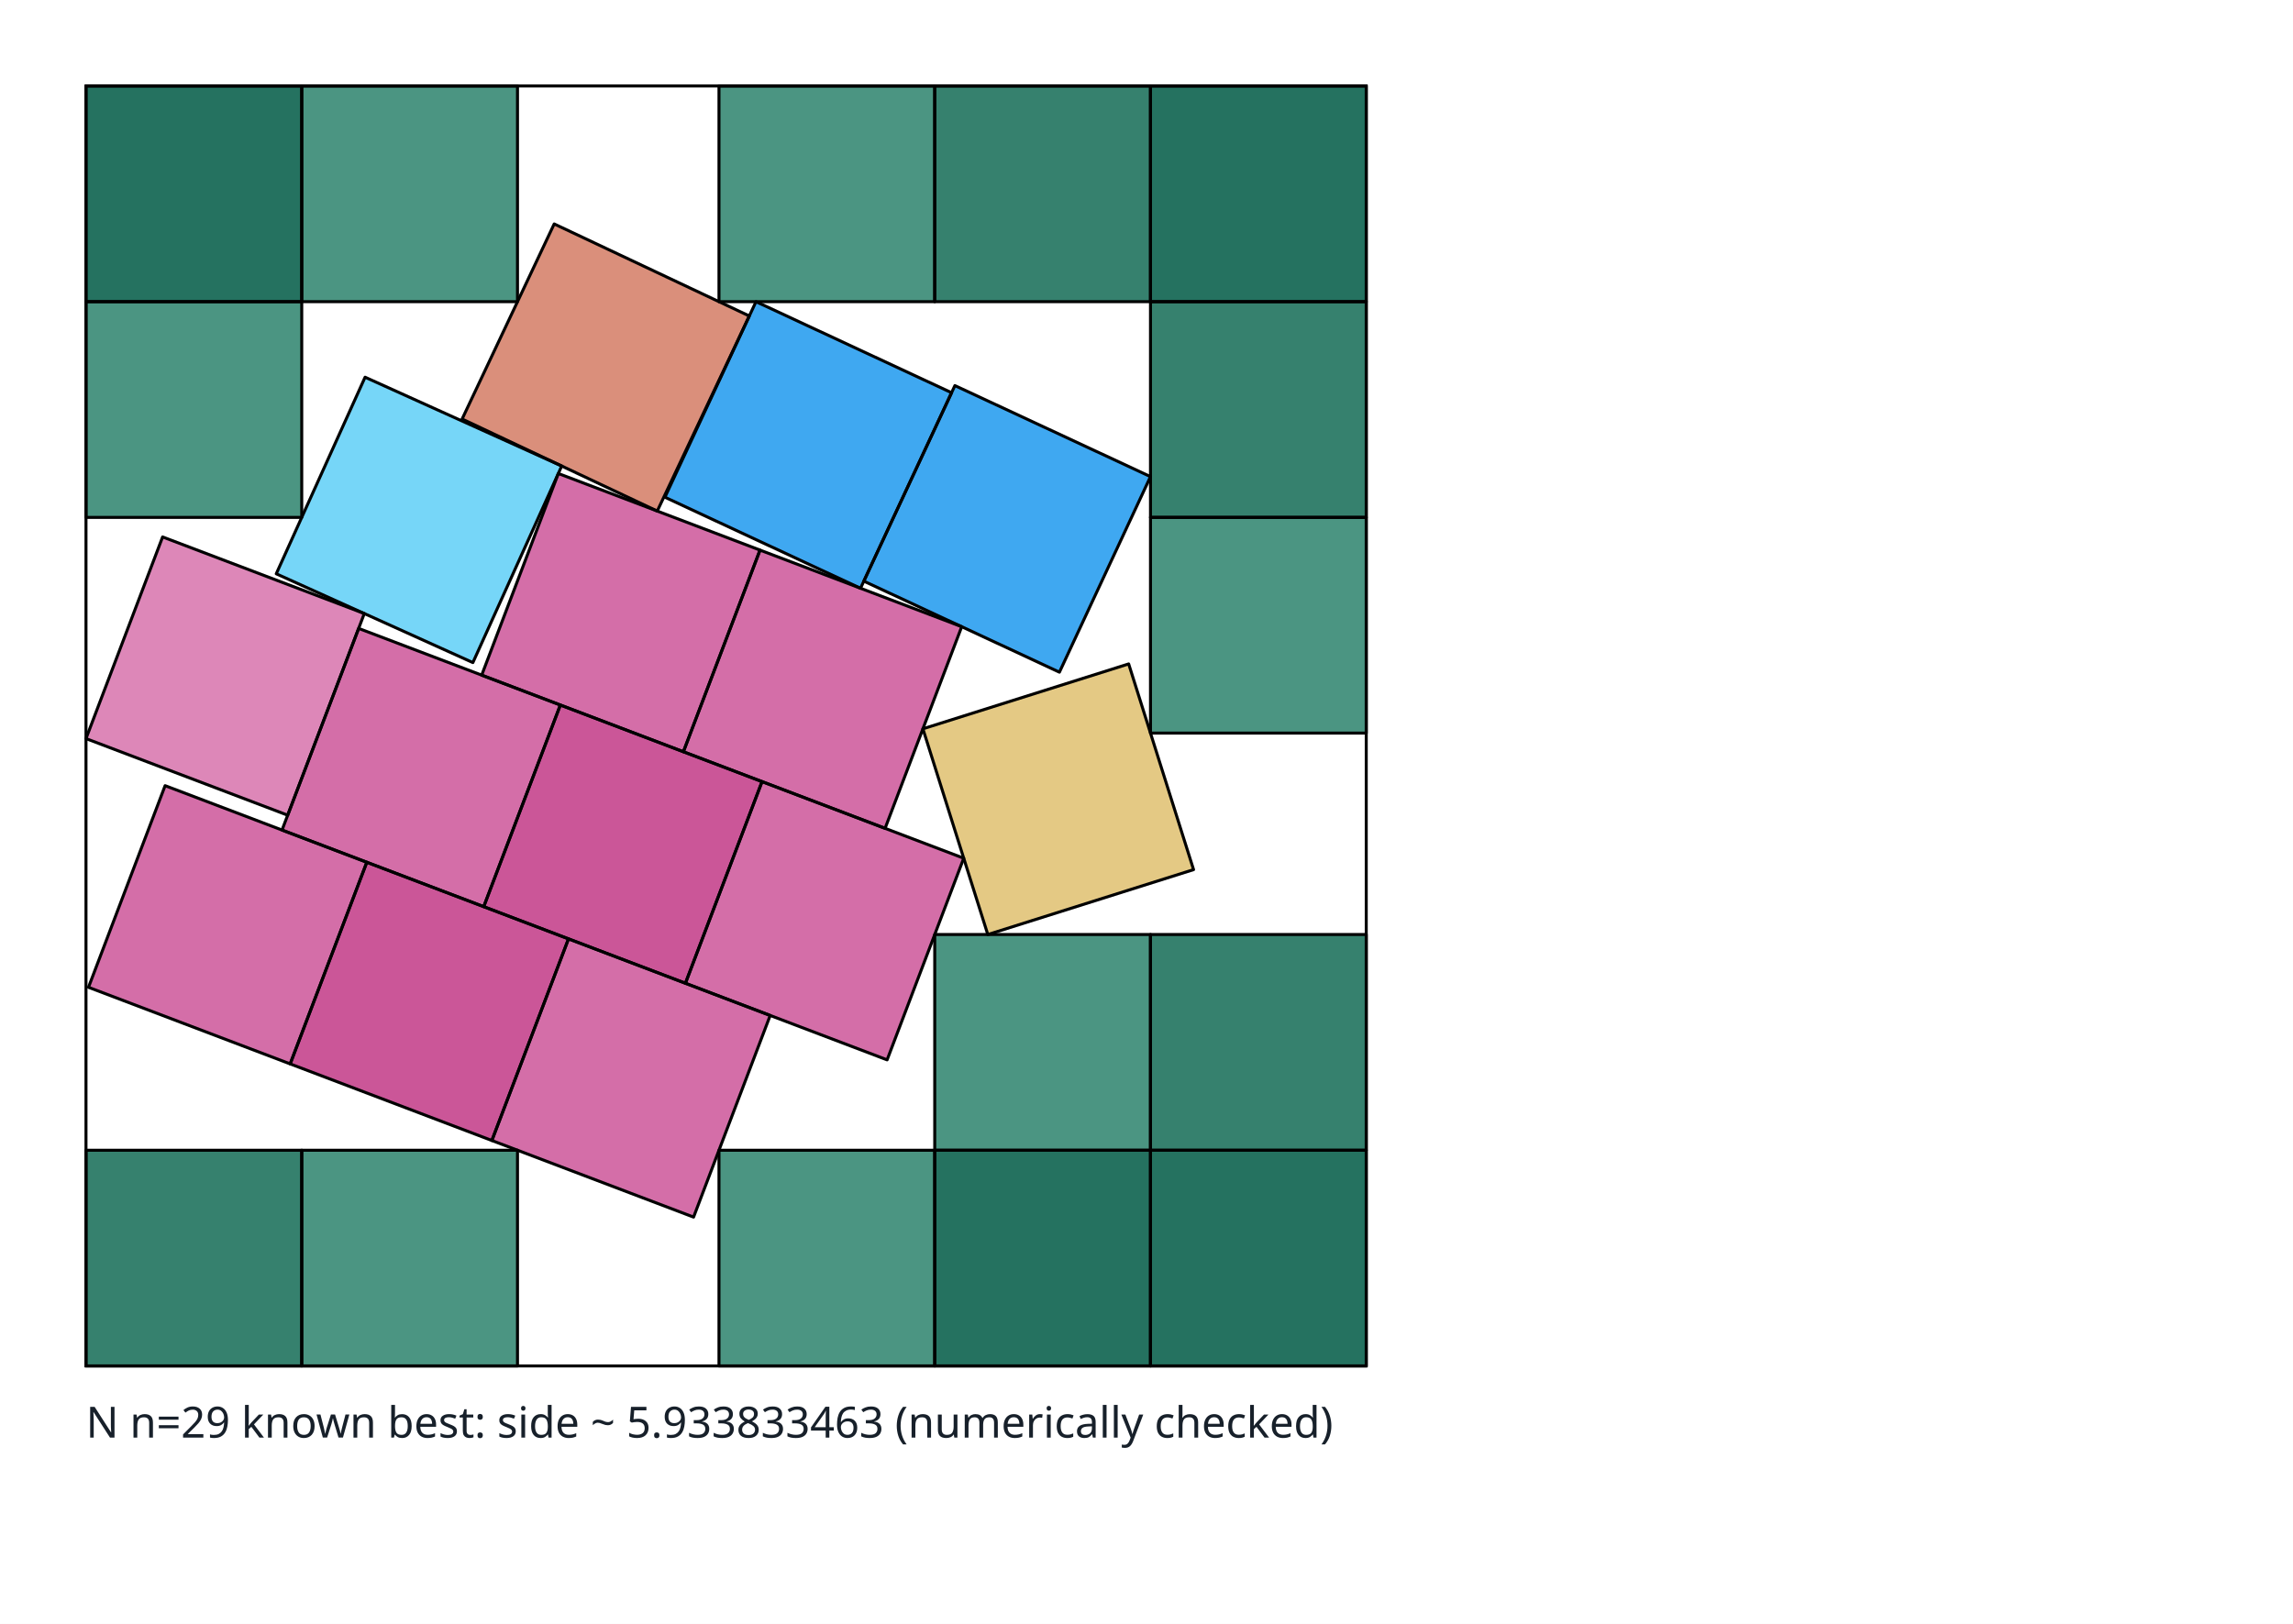
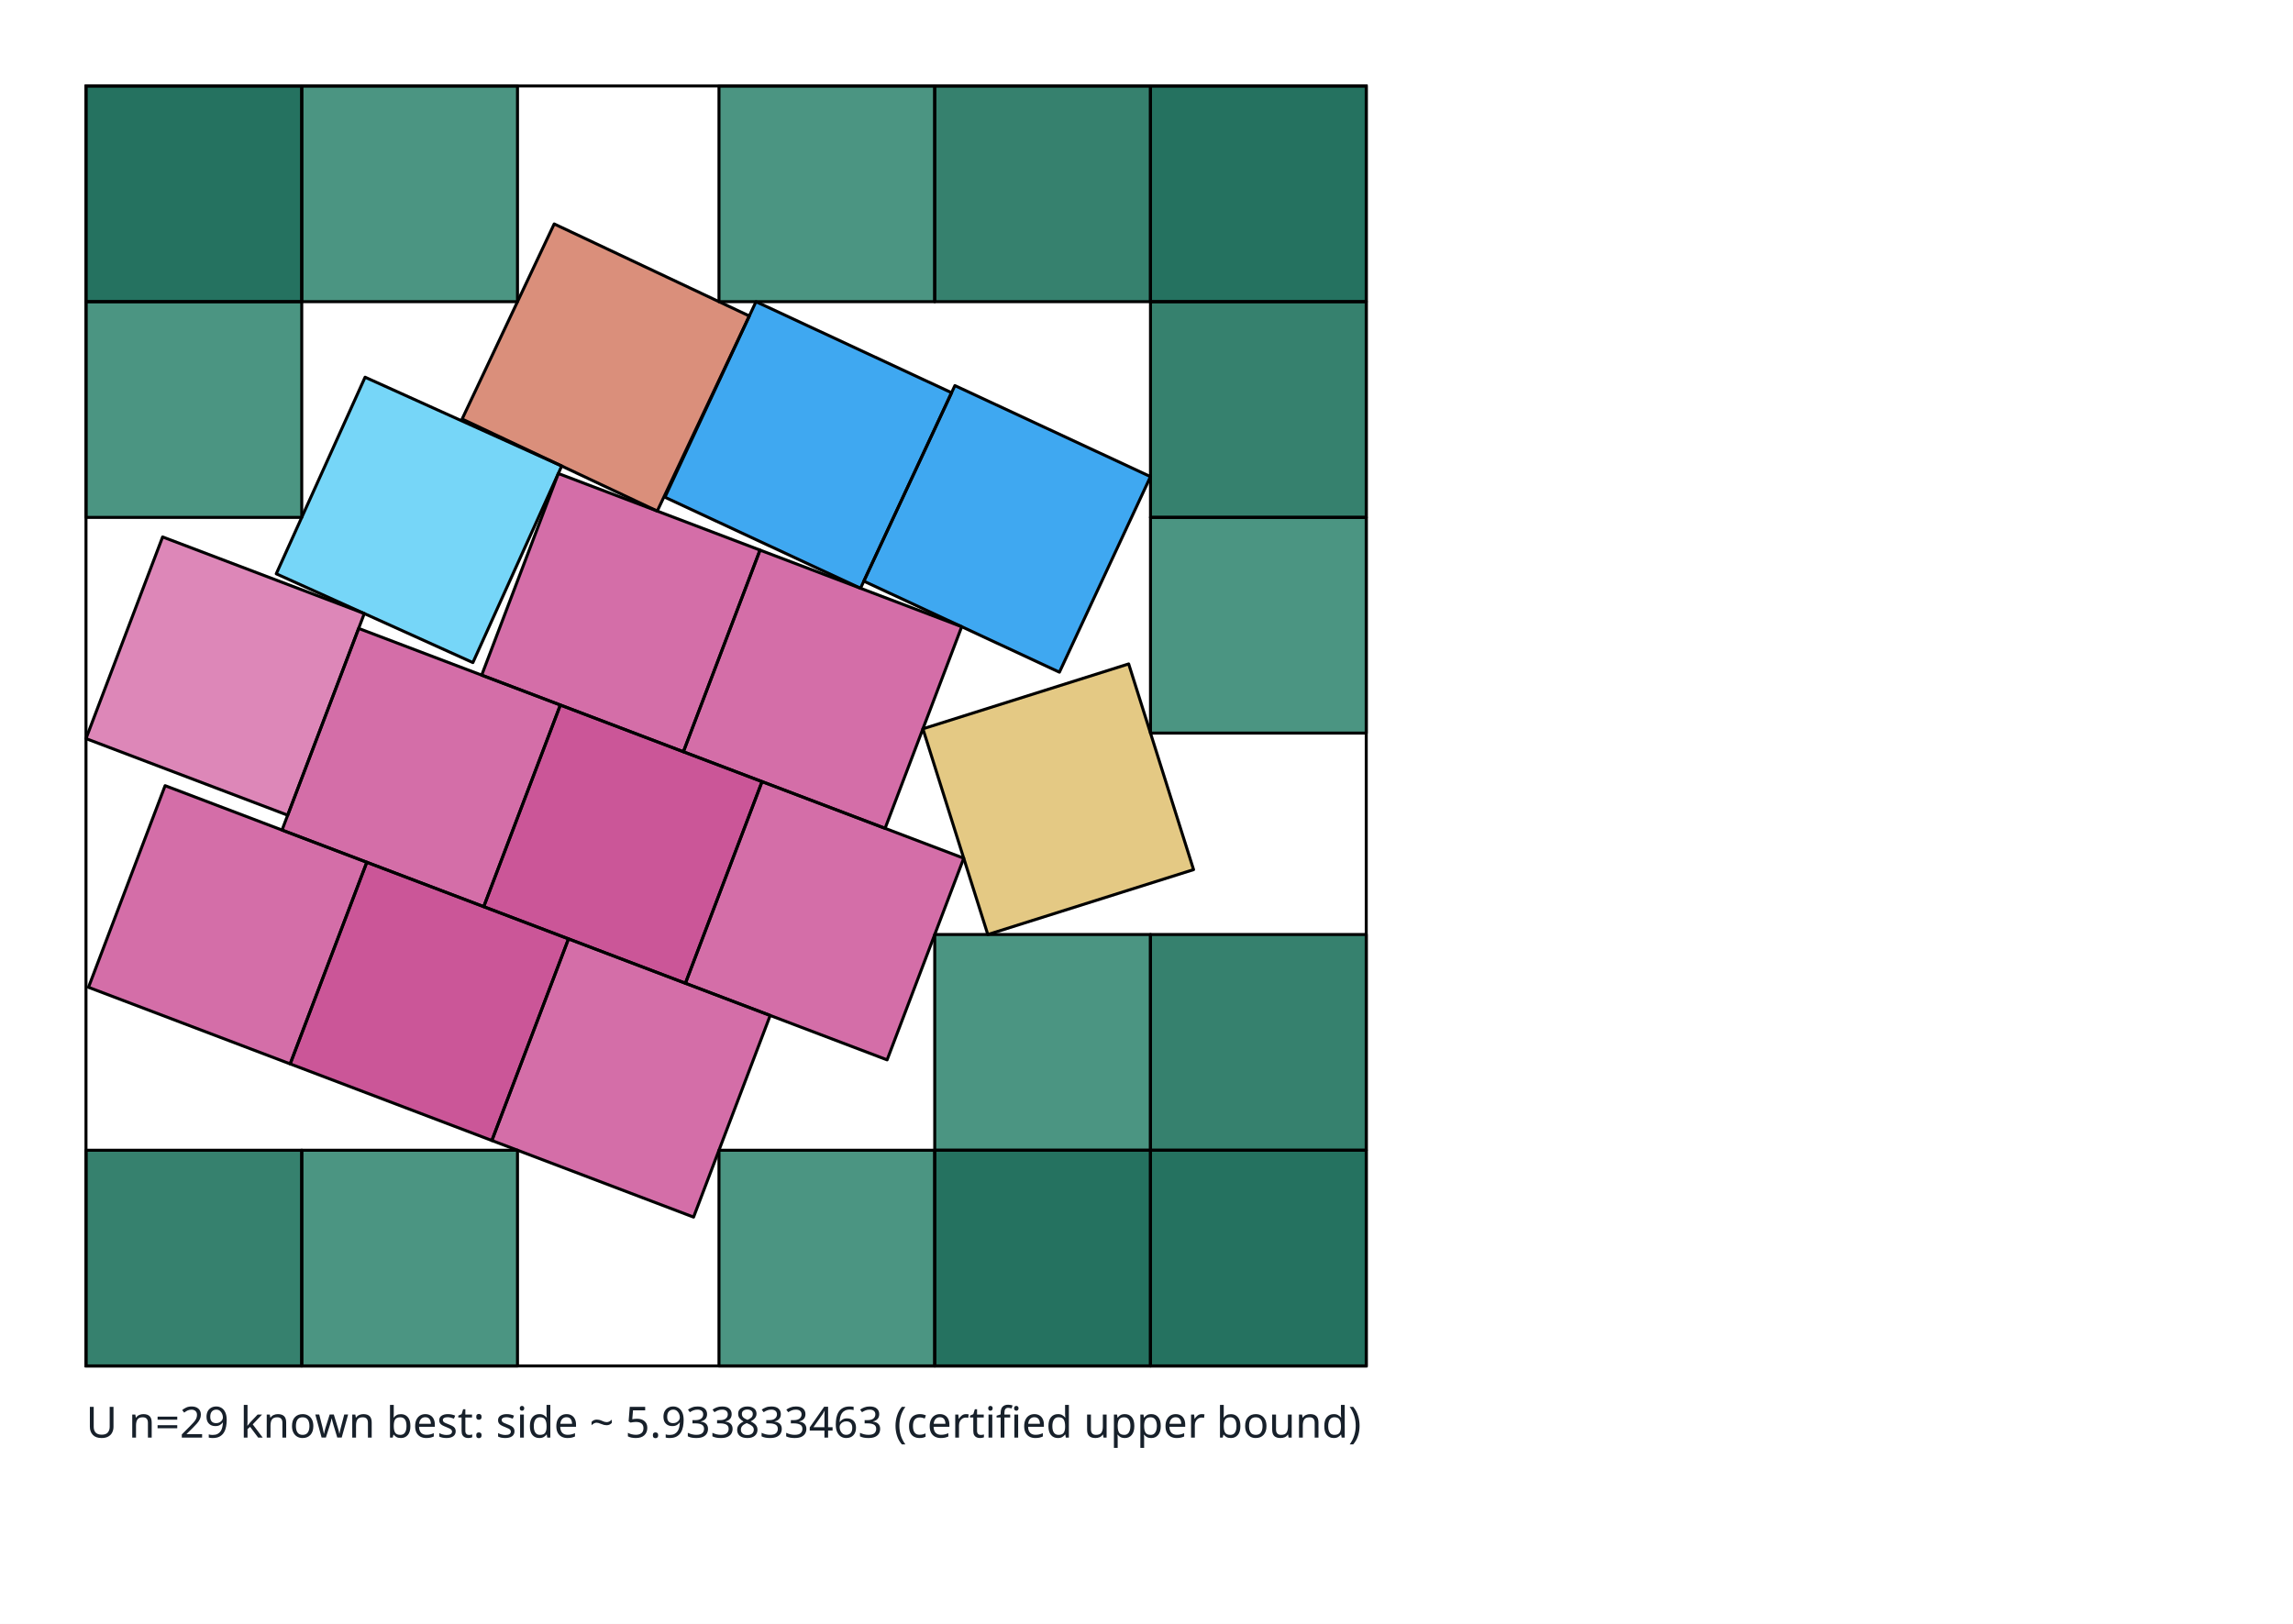
<svg xmlns="http://www.w3.org/2000/svg" width="960" height="680" viewBox="0 0 960 680" role="img" aria-labelledby="figure-title figure-description" data-static-fallback="final">
  <rect width="960" height="680" fill="#ffffff" />
  <g id="panel-0" data-panel="n=29 known best">
    <g id="panel-0-fills" data-layer="fills">
-       <polygon data-feature="square-fill" data-square="square-001" data-hue-index="0" data-shade-index="0" data-orientation-radians="0.0" points="36,126.329 126.329,126.329 126.329,36 36,36" fill="#257260" fill-opacity="1.0" stroke="none" data-angle-class="0" data-angle-class-residual-radians="0E-59" data-contact-sides="4" data-full-side-contacts="square-003 square-002 wall-top wall-left" data-maximum-contact-residual="2.368798014412520517299652806E-70" />
-       <polygon data-feature="square-fill" data-square="square-002" data-hue-index="0" data-shade-index="2" data-orientation-radians="0.0" points="126.329,126.329 216.659,126.329 216.659,36 126.329,36" fill="#4b9582" fill-opacity="1.0" stroke="none" data-angle-class="0" data-angle-class-residual-radians="0E-59" data-contact-sides="2" data-full-side-contacts="wall-top square-001" data-maximum-contact-residual="2.368798014412520517299652806E-70" />
+       <polygon data-feature="square-fill" data-square="square-001" data-hue-index="0" data-shade-index="0" data-orientation-radians="0.0" points="36,126.329 126.329,126.329 126.329,36 36,36" fill="#257260" fill-opacity="1.0" stroke="none" data-angle-class="0" data-angle-class-residual-radians="0E-59" data-contact-sides="4" data-full-side-contacts="square-003 square-002 wall-top wall-left" data-maximum-contact-residual="0" />
+       <polygon data-feature="square-fill" data-square="square-002" data-hue-index="0" data-shade-index="2" data-orientation-radians="0.0" points="126.329,126.329 216.659,126.329 216.659,36 126.329,36" fill="#4b9582" fill-opacity="1.0" stroke="none" data-angle-class="0" data-angle-class-residual-radians="0E-59" data-contact-sides="2" data-full-side-contacts="wall-top square-001" data-maximum-contact-residual="0E-31" />
      <polygon data-feature="square-fill" data-square="square-003" data-hue-index="0" data-shade-index="2" data-orientation-radians="0.0" points="36,216.659 126.329,216.659 126.329,126.329 36,126.329" fill="#4b9582" fill-opacity="1.0" stroke="none" data-angle-class="0" data-angle-class-residual-radians="0E-59" data-contact-sides="2" data-full-side-contacts="square-001 wall-left" data-maximum-contact-residual="0" />
-       <polygon data-feature="square-fill" data-square="square-004" data-hue-index="0" data-shade-index="0" data-orientation-radians="0.0" points="481.671,126.329 572,126.329 572,36 481.671,36" fill="#257260" fill-opacity="1.0" stroke="none" data-angle-class="0" data-angle-class-residual-radians="0E-59" data-contact-sides="4" data-full-side-contacts="square-007 wall-right wall-top square-005" data-maximum-contact-residual="2.368798014412520517299652806E-70" />
-       <polygon data-feature="square-fill" data-square="square-005" data-hue-index="0" data-shade-index="1" data-orientation-radians="0.0" points="391.341,126.329 481.671,126.329 481.671,36 391.341,36" fill="#36816e" fill-opacity="1.0" stroke="none" data-angle-class="0" data-angle-class-residual-radians="0E-59" data-contact-sides="3" data-full-side-contacts="square-004 wall-top square-006" data-maximum-contact-residual="2.368798014412520517299652806E-70" />
-       <polygon data-feature="square-fill" data-square="square-006" data-hue-index="0" data-shade-index="2" data-orientation-radians="0.0" points="301.012,126.329 391.341,126.329 391.341,36 301.012,36" fill="#4b9582" fill-opacity="1.0" stroke="none" data-angle-class="0" data-angle-class-residual-radians="0E-59" data-contact-sides="2" data-full-side-contacts="square-005 wall-top" data-maximum-contact-residual="2.368798014412520517299652806E-70" />
-       <polygon data-feature="square-fill" data-square="square-007" data-hue-index="0" data-shade-index="1" data-orientation-radians="0.0" points="481.671,216.659 572,216.659 572,126.329 481.671,126.329" fill="#36816e" fill-opacity="1.0" stroke="none" data-angle-class="0" data-angle-class-residual-radians="0E-59" data-contact-sides="3" data-full-side-contacts="square-008 wall-right square-004" data-maximum-contact-residual="2.368798014412520517299652806E-70" />
-       <polygon data-feature="square-fill" data-square="square-008" data-hue-index="0" data-shade-index="2" data-orientation-radians="0.0" points="481.671,306.988 572,306.988 572,216.659 481.671,216.659" fill="#4b9582" fill-opacity="1.0" stroke="none" data-angle-class="0" data-angle-class-residual-radians="0E-59" data-contact-sides="2" data-full-side-contacts="wall-right square-007" data-maximum-contact-residual="2.368798014412520517299652806E-70" />
+       <polygon data-feature="square-fill" data-square="square-004" data-hue-index="0" data-shade-index="0" data-orientation-radians="0.0" points="481.671,126.329 572,126.329 572,36 481.671,36" fill="#257260" fill-opacity="1.0" stroke="none" data-angle-class="0" data-angle-class-residual-radians="0E-59" data-contact-sides="4" data-full-side-contacts="square-007 wall-right wall-top square-005" data-maximum-contact-residual="0E-31" />
+       <polygon data-feature="square-fill" data-square="square-005" data-hue-index="0" data-shade-index="1" data-orientation-radians="0.0" points="391.341,126.329 481.671,126.329 481.671,36 391.341,36" fill="#36816e" fill-opacity="1.0" stroke="none" data-angle-class="0" data-angle-class-residual-radians="0E-59" data-contact-sides="3" data-full-side-contacts="square-004 wall-top square-006" data-maximum-contact-residual="0E-31" />
+       <polygon data-feature="square-fill" data-square="square-006" data-hue-index="0" data-shade-index="2" data-orientation-radians="0.0" points="301.012,126.329 391.341,126.329 391.341,36 301.012,36" fill="#4b9582" fill-opacity="1.0" stroke="none" data-angle-class="0" data-angle-class-residual-radians="0E-59" data-contact-sides="2" data-full-side-contacts="square-005 wall-top" data-maximum-contact-residual="0E-31" />
+       <polygon data-feature="square-fill" data-square="square-007" data-hue-index="0" data-shade-index="1" data-orientation-radians="0.0" points="481.671,216.659 572,216.659 572,126.329 481.671,126.329" fill="#36816e" fill-opacity="1.0" stroke="none" data-angle-class="0" data-angle-class-residual-radians="0E-59" data-contact-sides="3" data-full-side-contacts="square-008 wall-right square-004" data-maximum-contact-residual="0E-31" />
+       <polygon data-feature="square-fill" data-square="square-008" data-hue-index="0" data-shade-index="2" data-orientation-radians="0.0" points="481.671,306.988 572,306.988 572,216.659 481.671,216.659" fill="#4b9582" fill-opacity="1.0" stroke="none" data-angle-class="0" data-angle-class-residual-radians="0E-59" data-contact-sides="2" data-full-side-contacts="wall-right square-007" data-maximum-contact-residual="0E-31" />
      <polygon data-feature="square-fill" data-square="square-009" data-hue-index="0" data-shade-index="1" data-orientation-radians="0.0" points="36,572 126.329,572 126.329,481.671 36,481.671" fill="#36816e" fill-opacity="1.0" stroke="none" data-angle-class="0" data-angle-class-residual-radians="0E-59" data-contact-sides="3" data-full-side-contacts="wall-bottom square-010 wall-left" data-maximum-contact-residual="0" />
      <polygon data-feature="square-fill" data-square="square-010" data-hue-index="0" data-shade-index="2" data-orientation-radians="0.0" points="126.329,572 216.659,572 216.659,481.671 126.329,481.671" fill="#4b9582" fill-opacity="1.0" stroke="none" data-angle-class="0" data-angle-class-residual-radians="0E-59" data-contact-sides="2" data-full-side-contacts="wall-bottom square-009" data-maximum-contact-residual="0" />
-       <polygon data-feature="square-fill" data-square="square-011" data-hue-index="0" data-shade-index="0" data-orientation-radians="0.0" points="481.671,572 572,572 572,481.671 481.671,481.671" fill="#257260" fill-opacity="1.0" stroke="none" data-angle-class="0" data-angle-class-residual-radians="0E-59" data-contact-sides="4" data-full-side-contacts="wall-bottom wall-right square-014 square-012" data-maximum-contact-residual="2.368798014412520517299652806E-70" />
+       <polygon data-feature="square-fill" data-square="square-011" data-hue-index="0" data-shade-index="0" data-orientation-radians="0.0" points="481.671,572 572,572 572,481.671 481.671,481.671" fill="#257260" fill-opacity="1.0" stroke="none" data-angle-class="0" data-angle-class-residual-radians="0E-59" data-contact-sides="4" data-full-side-contacts="wall-bottom wall-right square-014 square-012" data-maximum-contact-residual="0" />
      <polygon data-feature="square-fill" data-square="square-012" data-hue-index="0" data-shade-index="0" data-orientation-radians="0.0" points="391.341,572 481.671,572 481.671,481.671 391.341,481.671" fill="#257260" fill-opacity="1.0" stroke="none" data-angle-class="0" data-angle-class-residual-radians="0E-59" data-contact-sides="4" data-full-side-contacts="wall-bottom square-011 square-015 square-013" data-maximum-contact-residual="0" />
      <polygon data-feature="square-fill" data-square="square-013" data-hue-index="0" data-shade-index="2" data-orientation-radians="0.0" points="301.012,572 391.341,572 391.341,481.671 301.012,481.671" fill="#4b9582" fill-opacity="1.0" stroke="none" data-angle-class="0" data-angle-class-residual-radians="0E-59" data-contact-sides="2" data-full-side-contacts="wall-bottom square-012" data-maximum-contact-residual="0" />
-       <polygon data-feature="square-fill" data-square="square-014" data-hue-index="0" data-shade-index="1" data-orientation-radians="0.0" points="481.671,481.671 572,481.671 572,391.341 481.671,391.341" fill="#36816e" fill-opacity="1.0" stroke="none" data-angle-class="0" data-angle-class-residual-radians="0E-59" data-contact-sides="3" data-full-side-contacts="square-011 wall-right square-015" data-maximum-contact-residual="2.368798014412520517299652806E-70" />
-       <polygon data-feature="square-fill" data-square="square-015" data-hue-index="0" data-shade-index="2" data-orientation-radians="0.0" points="391.341,481.671 481.671,481.671 481.671,391.341 391.341,391.341" fill="#4b9582" fill-opacity="1.0" stroke="none" data-angle-class="0" data-angle-class-residual-radians="0E-59" data-contact-sides="2" data-full-side-contacts="square-012 square-014" data-maximum-contact-residual="0E-69" />
-       <polygon data-feature="square-fill" data-square="square-016" data-hue-index="4" data-shade-index="4" data-orientation-radians="1.129949627037821006573722660213856285636670084170034872" points="275.167,214.014 313.711,132.321 232.018,93.777 193.474,175.47" fill="#da8f7b" fill-opacity="1.0" stroke="none" data-angle-class="1" data-angle-class-residual-radians="0E-59" data-contact-sides="0" data-full-side-contacts="" />
-       <polygon data-feature="square-fill" data-square="square-017" data-hue-index="3" data-shade-index="4" data-orientation-radians="1.135116976560416929118910493760934784034621202574273766" points="360.27,246.342 398.391,164.451 316.5,126.329 278.379,208.221" fill="#3fa8f1" fill-opacity="1.0" stroke="none" data-angle-class="2" data-angle-class-residual-radians="0E-59" data-contact-sides="0" data-full-side-contacts="" />
-       <polygon data-feature="square-fill" data-square="square-018" data-hue-index="3" data-shade-index="4" data-orientation-radians="1.135116976560416929118910493760934784034621202574273766" points="443.549,281.482 481.671,199.59 399.779,161.469 361.658,243.36" fill="#3fa8f1" fill-opacity="1.0" stroke="none" data-angle-class="2" data-angle-class-residual-radians="0E-59" data-contact-sides="0" data-full-side-contacts="" />
-       <polygon data-feature="square-fill" data-square="square-019" data-hue-index="2" data-shade-index="3" data-orientation-radians="1.207765629953599146315203405529809160512399748841329294" points="290.375,509.673 322.451,425.23 238.009,393.154 205.932,477.596" fill="#d46ea8" fill-opacity="1.0" stroke="none" data-angle-class="3" data-angle-class-residual-radians="0E-59" data-contact-sides="1" data-full-side-contacts="square-020" data-maximum-contact-residual="0E-69" />
-       <polygon data-feature="square-fill" data-square="square-020" data-hue-index="2" data-shade-index="2" data-orientation-radians="1.207765629953599146315203405529809160512399748841329294" points="205.932,477.596 238.009,393.154 153.567,361.077 121.49,445.519" fill="#cb5698" fill-opacity="1.0" stroke="none" data-angle-class="3" data-angle-class-residual-radians="0E-59" data-contact-sides="2" data-full-side-contacts="square-019 square-021" data-maximum-contact-residual="0E-69" />
-       <polygon data-feature="square-fill" data-square="square-021" data-hue-index="2" data-shade-index="3" data-orientation-radians="1.207765629953599146315203405529809160512399748841329294" points="121.49,445.519 153.567,361.077 69.125,329 37.048,413.442" fill="#d46ea8" fill-opacity="1.0" stroke="none" data-angle-class="3" data-angle-class-residual-radians="0E-59" data-contact-sides="1" data-full-side-contacts="square-020" data-maximum-contact-residual="0E-69" />
+       <polygon data-feature="square-fill" data-square="square-014" data-hue-index="0" data-shade-index="1" data-orientation-radians="0.0" points="481.671,481.671 572,481.671 572,391.341 481.671,391.341" fill="#36816e" fill-opacity="1.0" stroke="none" data-angle-class="0" data-angle-class-residual-radians="0E-59" data-contact-sides="3" data-full-side-contacts="square-011 wall-right square-015" data-maximum-contact-residual="0E-31" />
+       <polygon data-feature="square-fill" data-square="square-015" data-hue-index="0" data-shade-index="2" data-orientation-radians="0.0" points="391.341,481.671 481.671,481.671 481.671,391.341 391.341,391.341" fill="#4b9582" fill-opacity="1.0" stroke="none" data-angle-class="0" data-angle-class-residual-radians="0E-59" data-contact-sides="2" data-full-side-contacts="square-012 square-014" data-maximum-contact-residual="0E-31" />
+       <polygon data-feature="square-fill" data-square="square-016" data-hue-index="4" data-shade-index="4" data-orientation-radians="1.129949627037821006573722660213856285636670084170034872" points="193.474,175.47 275.167,214.014 313.711,132.321 232.018,93.777" fill="#da8f7b" fill-opacity="1.0" stroke="none" data-angle-class="1" data-angle-class-residual-radians="0E-59" data-contact-sides="0" data-full-side-contacts="" />
+       <polygon data-feature="square-fill" data-square="square-017" data-hue-index="3" data-shade-index="4" data-orientation-radians="1.135116976560416929118910493760934784034621202574273766" points="278.379,208.221 360.27,246.342 398.391,164.451 316.5,126.329" fill="#3fa8f1" fill-opacity="1.0" stroke="none" data-angle-class="2" data-angle-class-residual-radians="0E-59" data-contact-sides="0" data-full-side-contacts="" />
+       <polygon data-feature="square-fill" data-square="square-018" data-hue-index="3" data-shade-index="4" data-orientation-radians="1.135116976560416929118910493760934784034621202574273766" points="361.658,243.36 443.549,281.482 481.671,199.59 399.779,161.469" fill="#3fa8f1" fill-opacity="1.0" stroke="none" data-angle-class="2" data-angle-class-residual-radians="0E-59" data-contact-sides="0" data-full-side-contacts="" />
+       <polygon data-feature="square-fill" data-square="square-019" data-hue-index="2" data-shade-index="3" data-orientation-radians="1.207765629953599146315203405529809160512399748841329294" points="205.932,477.596 290.375,509.673 322.451,425.23 238.009,393.154" fill="#d46ea8" fill-opacity="1.0" stroke="none" data-angle-class="3" data-angle-class-residual-radians="0E-59" data-contact-sides="1" data-full-side-contacts="square-020" data-maximum-contact-residual="0E-31" />
+       <polygon data-feature="square-fill" data-square="square-020" data-hue-index="2" data-shade-index="2" data-orientation-radians="1.207765629953599146315203405529809160512399748841329294" points="121.49,445.519 205.932,477.596 238.009,393.154 153.567,361.077" fill="#cb5698" fill-opacity="1.0" stroke="none" data-angle-class="3" data-angle-class-residual-radians="0E-59" data-contact-sides="2" data-full-side-contacts="square-019 square-021" data-maximum-contact-residual="0E-31" />
+       <polygon data-feature="square-fill" data-square="square-021" data-hue-index="2" data-shade-index="3" data-orientation-radians="1.207765629953599146315203405529809160512399748841329294" points="37.048,413.442 121.49,445.519 153.567,361.077 69.125,329" fill="#d46ea8" fill-opacity="1.0" stroke="none" data-angle-class="3" data-angle-class-residual-radians="0E-59" data-contact-sides="1" data-full-side-contacts="square-020" data-maximum-contact-residual="0E-31" />
      <polygon data-feature="square-fill" data-square="square-022" data-hue-index="5" data-shade-index="4" data-orientation-radians="0.3055420246396188517359259810900958493055796790970857768" points="413.561,391.341 499.706,364.169 472.534,278.023 386.389,305.195" fill="#e4c984" fill-opacity="1.0" stroke="none" data-angle-class="4" data-angle-class-residual-radians="0E-59" data-contact-sides="0" data-full-side-contacts="" />
-       <polygon data-feature="square-fill" data-square="square-023" data-hue-index="2" data-shade-index="3" data-orientation-radians="1.207765629953599146315203405529809160512399748841329294" points="371.404,443.826 403.481,359.384 319.038,327.307 286.962,411.749" fill="#d46ea8" fill-opacity="1.0" stroke="none" data-angle-class="3" data-angle-class-residual-radians="0E-59" data-contact-sides="1" data-full-side-contacts="square-024" data-maximum-contact-residual="0E-69" />
-       <polygon data-feature="square-fill" data-square="square-024" data-hue-index="2" data-shade-index="2" data-orientation-radians="1.207765629953599146315203405529809160512399748841329294" points="286.962,411.749 319.038,327.307 234.596,295.23 202.519,379.672" fill="#cb5698" fill-opacity="1.0" stroke="none" data-angle-class="3" data-angle-class-residual-radians="0E-59" data-contact-sides="2" data-full-side-contacts="square-023 square-025" data-maximum-contact-residual="0E-69" />
-       <polygon data-feature="square-fill" data-square="square-025" data-hue-index="2" data-shade-index="3" data-orientation-radians="1.207765629953599146315203405529809160512399748841329294" points="202.519,379.672 234.596,295.23 150.154,263.153 118.077,347.595" fill="#d46ea8" fill-opacity="1.0" stroke="none" data-angle-class="3" data-angle-class-residual-radians="0E-59" data-contact-sides="1" data-full-side-contacts="square-024" data-maximum-contact-residual="0E-69" />
-       <polygon data-feature="square-fill" data-square="square-026" data-hue-index="2" data-shade-index="4" data-orientation-radians="1.207765629953599146315203405529809160512399748841329294" points="120.442,341.369 152.519,256.927 68.077,224.85 36,309.293" fill="#dd87b8" fill-opacity="1.0" stroke="none" data-angle-class="3" data-angle-class-residual-radians="0E-59" data-contact-sides="0" data-full-side-contacts="" />
-       <polygon data-feature="square-fill" data-square="square-027" data-hue-index="6" data-shade-index="4" data-orientation-radians="1.146535436936567880901388377060284878480829557280403966" points="197.982,277.462 235.166,195.141 152.845,157.957 115.661,240.278" fill="#76d6f8" fill-opacity="1.0" stroke="none" data-angle-class="5" data-angle-class-residual-radians="0E-59" data-contact-sides="0" data-full-side-contacts="" />
-       <polygon data-feature="square-fill" data-square="square-028" data-hue-index="2" data-shade-index="3" data-orientation-radians="1.207765629953599146315203405529809160512399748841329294" points="286.113,314.8 318.19,230.357 233.748,198.281 201.671,282.723" fill="#d46ea8" fill-opacity="1.0" stroke="none" data-angle-class="3" data-angle-class-residual-radians="0E-59" data-contact-sides="1" data-full-side-contacts="square-029" data-maximum-contact-residual="0E-67" />
-       <polygon data-feature="square-fill" data-square="square-029" data-hue-index="2" data-shade-index="3" data-orientation-radians="1.207765629953599146315203405529809160512399748841329294" points="370.555,346.876 402.632,262.434 318.19,230.357 286.113,314.8" fill="#d46ea8" fill-opacity="1.0" stroke="none" data-angle-class="3" data-angle-class-residual-radians="0E-59" data-contact-sides="1" data-full-side-contacts="square-028" data-maximum-contact-residual="0E-67" />
+       <polygon data-feature="square-fill" data-square="square-023" data-hue-index="2" data-shade-index="3" data-orientation-radians="1.207765629953599146315203405529809160512399748841329294" points="286.962,411.749 371.404,443.826 403.481,359.384 319.038,327.307" fill="#d46ea8" fill-opacity="1.0" stroke="none" data-angle-class="3" data-angle-class-residual-radians="0E-59" data-contact-sides="1" data-full-side-contacts="square-024" data-maximum-contact-residual="0E-31" />
+       <polygon data-feature="square-fill" data-square="square-024" data-hue-index="2" data-shade-index="2" data-orientation-radians="1.207765629953599146315203405529809160512399748841329294" points="202.519,379.672 286.962,411.749 319.038,327.307 234.596,295.23" fill="#cb5698" fill-opacity="1.0" stroke="none" data-angle-class="3" data-angle-class-residual-radians="0E-59" data-contact-sides="2" data-full-side-contacts="square-023 square-025" data-maximum-contact-residual="0E-31" />
+       <polygon data-feature="square-fill" data-square="square-025" data-hue-index="2" data-shade-index="3" data-orientation-radians="1.207765629953599146315203405529809160512399748841329294" points="118.077,347.595 202.519,379.672 234.596,295.23 150.154,263.153" fill="#d46ea8" fill-opacity="1.0" stroke="none" data-angle-class="3" data-angle-class-residual-radians="0E-59" data-contact-sides="1" data-full-side-contacts="square-024" data-maximum-contact-residual="0E-31" />
+       <polygon data-feature="square-fill" data-square="square-026" data-hue-index="2" data-shade-index="4" data-orientation-radians="1.207765629953599146315203405529809160512399748841329294" points="36,309.293 120.442,341.369 152.519,256.927 68.077,224.85" fill="#dd87b8" fill-opacity="1.0" stroke="none" data-angle-class="3" data-angle-class-residual-radians="0E-59" data-contact-sides="0" data-full-side-contacts="" />
+       <polygon data-feature="square-fill" data-square="square-027" data-hue-index="6" data-shade-index="4" data-orientation-radians="1.146535436936567880901388377060284878480829557280403966" points="115.661,240.278 197.982,277.462 235.166,195.141 152.845,157.957" fill="#76d6f8" fill-opacity="1.0" stroke="none" data-angle-class="5" data-angle-class-residual-radians="0E-59" data-contact-sides="0" data-full-side-contacts="" />
+       <polygon data-feature="square-fill" data-square="square-028" data-hue-index="2" data-shade-index="3" data-orientation-radians="1.207765629953599146315203405529809160512399748841329294" points="201.671,282.723 286.113,314.8 318.19,230.357 233.748,198.281" fill="#d46ea8" fill-opacity="1.0" stroke="none" data-angle-class="3" data-angle-class-residual-radians="0E-59" data-contact-sides="1" data-full-side-contacts="square-029" data-maximum-contact-residual="0E-31" />
+       <polygon data-feature="square-fill" data-square="square-029" data-hue-index="2" data-shade-index="3" data-orientation-radians="1.207765629953599146315203405529809160512399748841329294" points="286.113,314.8 370.555,346.876 402.632,262.434 318.19,230.357" fill="#d46ea8" fill-opacity="1.0" stroke="none" data-angle-class="3" data-angle-class-residual-radians="0E-59" data-contact-sides="1" data-full-side-contacts="square-028" data-maximum-contact-residual="0E-31" />
    </g>
    <g id="panel-0-outlines" data-layer="outlines">
      <polygon data-feature="square-outline" data-square="square-001" points="36,126.329 126.329,126.329 126.329,36 36,36" stroke-linejoin="round" fill="none" stroke="#000000" stroke-width="1.25" vector-effect="non-scaling-stroke" />
      <polygon data-feature="square-outline" data-square="square-002" points="126.329,126.329 216.659,126.329 216.659,36 126.329,36" stroke-linejoin="round" fill="none" stroke="#000000" stroke-width="1.25" vector-effect="non-scaling-stroke" />
      <polygon data-feature="square-outline" data-square="square-003" points="36,216.659 126.329,216.659 126.329,126.329 36,126.329" stroke-linejoin="round" fill="none" stroke="#000000" stroke-width="1.25" vector-effect="non-scaling-stroke" />
      <polygon data-feature="square-outline" data-square="square-004" points="481.671,126.329 572,126.329 572,36 481.671,36" stroke-linejoin="round" fill="none" stroke="#000000" stroke-width="1.25" vector-effect="non-scaling-stroke" />
      <polygon data-feature="square-outline" data-square="square-005" points="391.341,126.329 481.671,126.329 481.671,36 391.341,36" stroke-linejoin="round" fill="none" stroke="#000000" stroke-width="1.25" vector-effect="non-scaling-stroke" />
      <polygon data-feature="square-outline" data-square="square-006" points="301.012,126.329 391.341,126.329 391.341,36 301.012,36" stroke-linejoin="round" fill="none" stroke="#000000" stroke-width="1.25" vector-effect="non-scaling-stroke" />
      <polygon data-feature="square-outline" data-square="square-007" points="481.671,216.659 572,216.659 572,126.329 481.671,126.329" stroke-linejoin="round" fill="none" stroke="#000000" stroke-width="1.25" vector-effect="non-scaling-stroke" />
      <polygon data-feature="square-outline" data-square="square-008" points="481.671,306.988 572,306.988 572,216.659 481.671,216.659" stroke-linejoin="round" fill="none" stroke="#000000" stroke-width="1.25" vector-effect="non-scaling-stroke" />
      <polygon data-feature="square-outline" data-square="square-009" points="36,572 126.329,572 126.329,481.671 36,481.671" stroke-linejoin="round" fill="none" stroke="#000000" stroke-width="1.25" vector-effect="non-scaling-stroke" />
      <polygon data-feature="square-outline" data-square="square-010" points="126.329,572 216.659,572 216.659,481.671 126.329,481.671" stroke-linejoin="round" fill="none" stroke="#000000" stroke-width="1.25" vector-effect="non-scaling-stroke" />
      <polygon data-feature="square-outline" data-square="square-011" points="481.671,572 572,572 572,481.671 481.671,481.671" stroke-linejoin="round" fill="none" stroke="#000000" stroke-width="1.25" vector-effect="non-scaling-stroke" />
      <polygon data-feature="square-outline" data-square="square-012" points="391.341,572 481.671,572 481.671,481.671 391.341,481.671" stroke-linejoin="round" fill="none" stroke="#000000" stroke-width="1.25" vector-effect="non-scaling-stroke" />
      <polygon data-feature="square-outline" data-square="square-013" points="301.012,572 391.341,572 391.341,481.671 301.012,481.671" stroke-linejoin="round" fill="none" stroke="#000000" stroke-width="1.25" vector-effect="non-scaling-stroke" />
      <polygon data-feature="square-outline" data-square="square-014" points="481.671,481.671 572,481.671 572,391.341 481.671,391.341" stroke-linejoin="round" fill="none" stroke="#000000" stroke-width="1.25" vector-effect="non-scaling-stroke" />
      <polygon data-feature="square-outline" data-square="square-015" points="391.341,481.671 481.671,481.671 481.671,391.341 391.341,391.341" stroke-linejoin="round" fill="none" stroke="#000000" stroke-width="1.25" vector-effect="non-scaling-stroke" />
-       <polygon data-feature="square-outline" data-square="square-016" points="275.167,214.014 313.711,132.321 232.018,93.777 193.474,175.47" stroke-linejoin="round" fill="none" stroke="#000000" stroke-width="1.25" vector-effect="non-scaling-stroke" />
-       <polygon data-feature="square-outline" data-square="square-017" points="360.27,246.342 398.391,164.451 316.5,126.329 278.379,208.221" stroke-linejoin="round" fill="none" stroke="#000000" stroke-width="1.25" vector-effect="non-scaling-stroke" />
-       <polygon data-feature="square-outline" data-square="square-018" points="443.549,281.482 481.671,199.59 399.779,161.469 361.658,243.36" stroke-linejoin="round" fill="none" stroke="#000000" stroke-width="1.25" vector-effect="non-scaling-stroke" />
-       <polygon data-feature="square-outline" data-square="square-019" points="290.375,509.673 322.451,425.23 238.009,393.154 205.932,477.596" stroke-linejoin="round" fill="none" stroke="#000000" stroke-width="1.25" vector-effect="non-scaling-stroke" />
-       <polygon data-feature="square-outline" data-square="square-020" points="205.932,477.596 238.009,393.154 153.567,361.077 121.49,445.519" stroke-linejoin="round" fill="none" stroke="#000000" stroke-width="1.25" vector-effect="non-scaling-stroke" />
-       <polygon data-feature="square-outline" data-square="square-021" points="121.49,445.519 153.567,361.077 69.125,329 37.048,413.442" stroke-linejoin="round" fill="none" stroke="#000000" stroke-width="1.25" vector-effect="non-scaling-stroke" />
+       <polygon data-feature="square-outline" data-square="square-016" points="193.474,175.47 275.167,214.014 313.711,132.321 232.018,93.777" stroke-linejoin="round" fill="none" stroke="#000000" stroke-width="1.25" vector-effect="non-scaling-stroke" />
+       <polygon data-feature="square-outline" data-square="square-017" points="278.379,208.221 360.27,246.342 398.391,164.451 316.5,126.329" stroke-linejoin="round" fill="none" stroke="#000000" stroke-width="1.25" vector-effect="non-scaling-stroke" />
+       <polygon data-feature="square-outline" data-square="square-018" points="361.658,243.36 443.549,281.482 481.671,199.59 399.779,161.469" stroke-linejoin="round" fill="none" stroke="#000000" stroke-width="1.25" vector-effect="non-scaling-stroke" />
+       <polygon data-feature="square-outline" data-square="square-019" points="205.932,477.596 290.375,509.673 322.451,425.23 238.009,393.154" stroke-linejoin="round" fill="none" stroke="#000000" stroke-width="1.25" vector-effect="non-scaling-stroke" />
+       <polygon data-feature="square-outline" data-square="square-020" points="121.49,445.519 205.932,477.596 238.009,393.154 153.567,361.077" stroke-linejoin="round" fill="none" stroke="#000000" stroke-width="1.25" vector-effect="non-scaling-stroke" />
+       <polygon data-feature="square-outline" data-square="square-021" points="37.048,413.442 121.49,445.519 153.567,361.077 69.125,329" stroke-linejoin="round" fill="none" stroke="#000000" stroke-width="1.25" vector-effect="non-scaling-stroke" />
      <polygon data-feature="square-outline" data-square="square-022" points="413.561,391.341 499.706,364.169 472.534,278.023 386.389,305.195" stroke-linejoin="round" fill="none" stroke="#000000" stroke-width="1.25" vector-effect="non-scaling-stroke" />
-       <polygon data-feature="square-outline" data-square="square-023" points="371.404,443.826 403.481,359.384 319.038,327.307 286.962,411.749" stroke-linejoin="round" fill="none" stroke="#000000" stroke-width="1.25" vector-effect="non-scaling-stroke" />
-       <polygon data-feature="square-outline" data-square="square-024" points="286.962,411.749 319.038,327.307 234.596,295.23 202.519,379.672" stroke-linejoin="round" fill="none" stroke="#000000" stroke-width="1.25" vector-effect="non-scaling-stroke" />
-       <polygon data-feature="square-outline" data-square="square-025" points="202.519,379.672 234.596,295.23 150.154,263.153 118.077,347.595" stroke-linejoin="round" fill="none" stroke="#000000" stroke-width="1.25" vector-effect="non-scaling-stroke" />
-       <polygon data-feature="square-outline" data-square="square-026" points="120.442,341.369 152.519,256.927 68.077,224.85 36,309.293" stroke-linejoin="round" fill="none" stroke="#000000" stroke-width="1.25" vector-effect="non-scaling-stroke" />
-       <polygon data-feature="square-outline" data-square="square-027" points="197.982,277.462 235.166,195.141 152.845,157.957 115.661,240.278" stroke-linejoin="round" fill="none" stroke="#000000" stroke-width="1.25" vector-effect="non-scaling-stroke" />
-       <polygon data-feature="square-outline" data-square="square-028" points="286.113,314.8 318.19,230.357 233.748,198.281 201.671,282.723" stroke-linejoin="round" fill="none" stroke="#000000" stroke-width="1.25" vector-effect="non-scaling-stroke" />
-       <polygon data-feature="square-outline" data-square="square-029" points="370.555,346.876 402.632,262.434 318.19,230.357 286.113,314.8" stroke-linejoin="round" fill="none" stroke="#000000" stroke-width="1.25" vector-effect="non-scaling-stroke" />
+       <polygon data-feature="square-outline" data-square="square-023" points="286.962,411.749 371.404,443.826 403.481,359.384 319.038,327.307" stroke-linejoin="round" fill="none" stroke="#000000" stroke-width="1.25" vector-effect="non-scaling-stroke" />
+       <polygon data-feature="square-outline" data-square="square-024" points="202.519,379.672 286.962,411.749 319.038,327.307 234.596,295.23" stroke-linejoin="round" fill="none" stroke="#000000" stroke-width="1.25" vector-effect="non-scaling-stroke" />
+       <polygon data-feature="square-outline" data-square="square-025" points="118.077,347.595 202.519,379.672 234.596,295.23 150.154,263.153" stroke-linejoin="round" fill="none" stroke="#000000" stroke-width="1.25" vector-effect="non-scaling-stroke" />
+       <polygon data-feature="square-outline" data-square="square-026" points="36,309.293 120.442,341.369 152.519,256.927 68.077,224.85" stroke-linejoin="round" fill="none" stroke="#000000" stroke-width="1.25" vector-effect="non-scaling-stroke" />
+       <polygon data-feature="square-outline" data-square="square-027" points="115.661,240.278 197.982,277.462 235.166,195.141 152.845,157.957" stroke-linejoin="round" fill="none" stroke="#000000" stroke-width="1.25" vector-effect="non-scaling-stroke" />
+       <polygon data-feature="square-outline" data-square="square-028" points="201.671,282.723 286.113,314.8 318.19,230.357 233.748,198.281" stroke-linejoin="round" fill="none" stroke="#000000" stroke-width="1.25" vector-effect="non-scaling-stroke" />
+       <polygon data-feature="square-outline" data-square="square-029" points="286.113,314.8 370.555,346.876 402.632,262.434 318.19,230.357" stroke-linejoin="round" fill="none" stroke="#000000" stroke-width="1.25" vector-effect="non-scaling-stroke" />
      <rect data-feature="container-outline" x="36" y="36" width="536" height="536" fill="none" stroke="#000000" stroke-width="1.25" vector-effect="non-scaling-stroke" />
    </g>
  </g>
-   <text x="36" y="602" font-size="18" font-family="system-ui, sans-serif" fill="#17202a" data-evidence="numerically-checked" stroke-dasharray="none">N n=29 known best: side ~ 5.933833463 (numerically checked)</text>
+   <text x="36" y="602" font-size="18" font-family="system-ui, sans-serif" fill="#17202a" data-evidence="certified-upper-bound" stroke-dasharray="3 3">U n=29 known best: side ~ 5.933833463 (certified upper bound)</text>
</svg>
